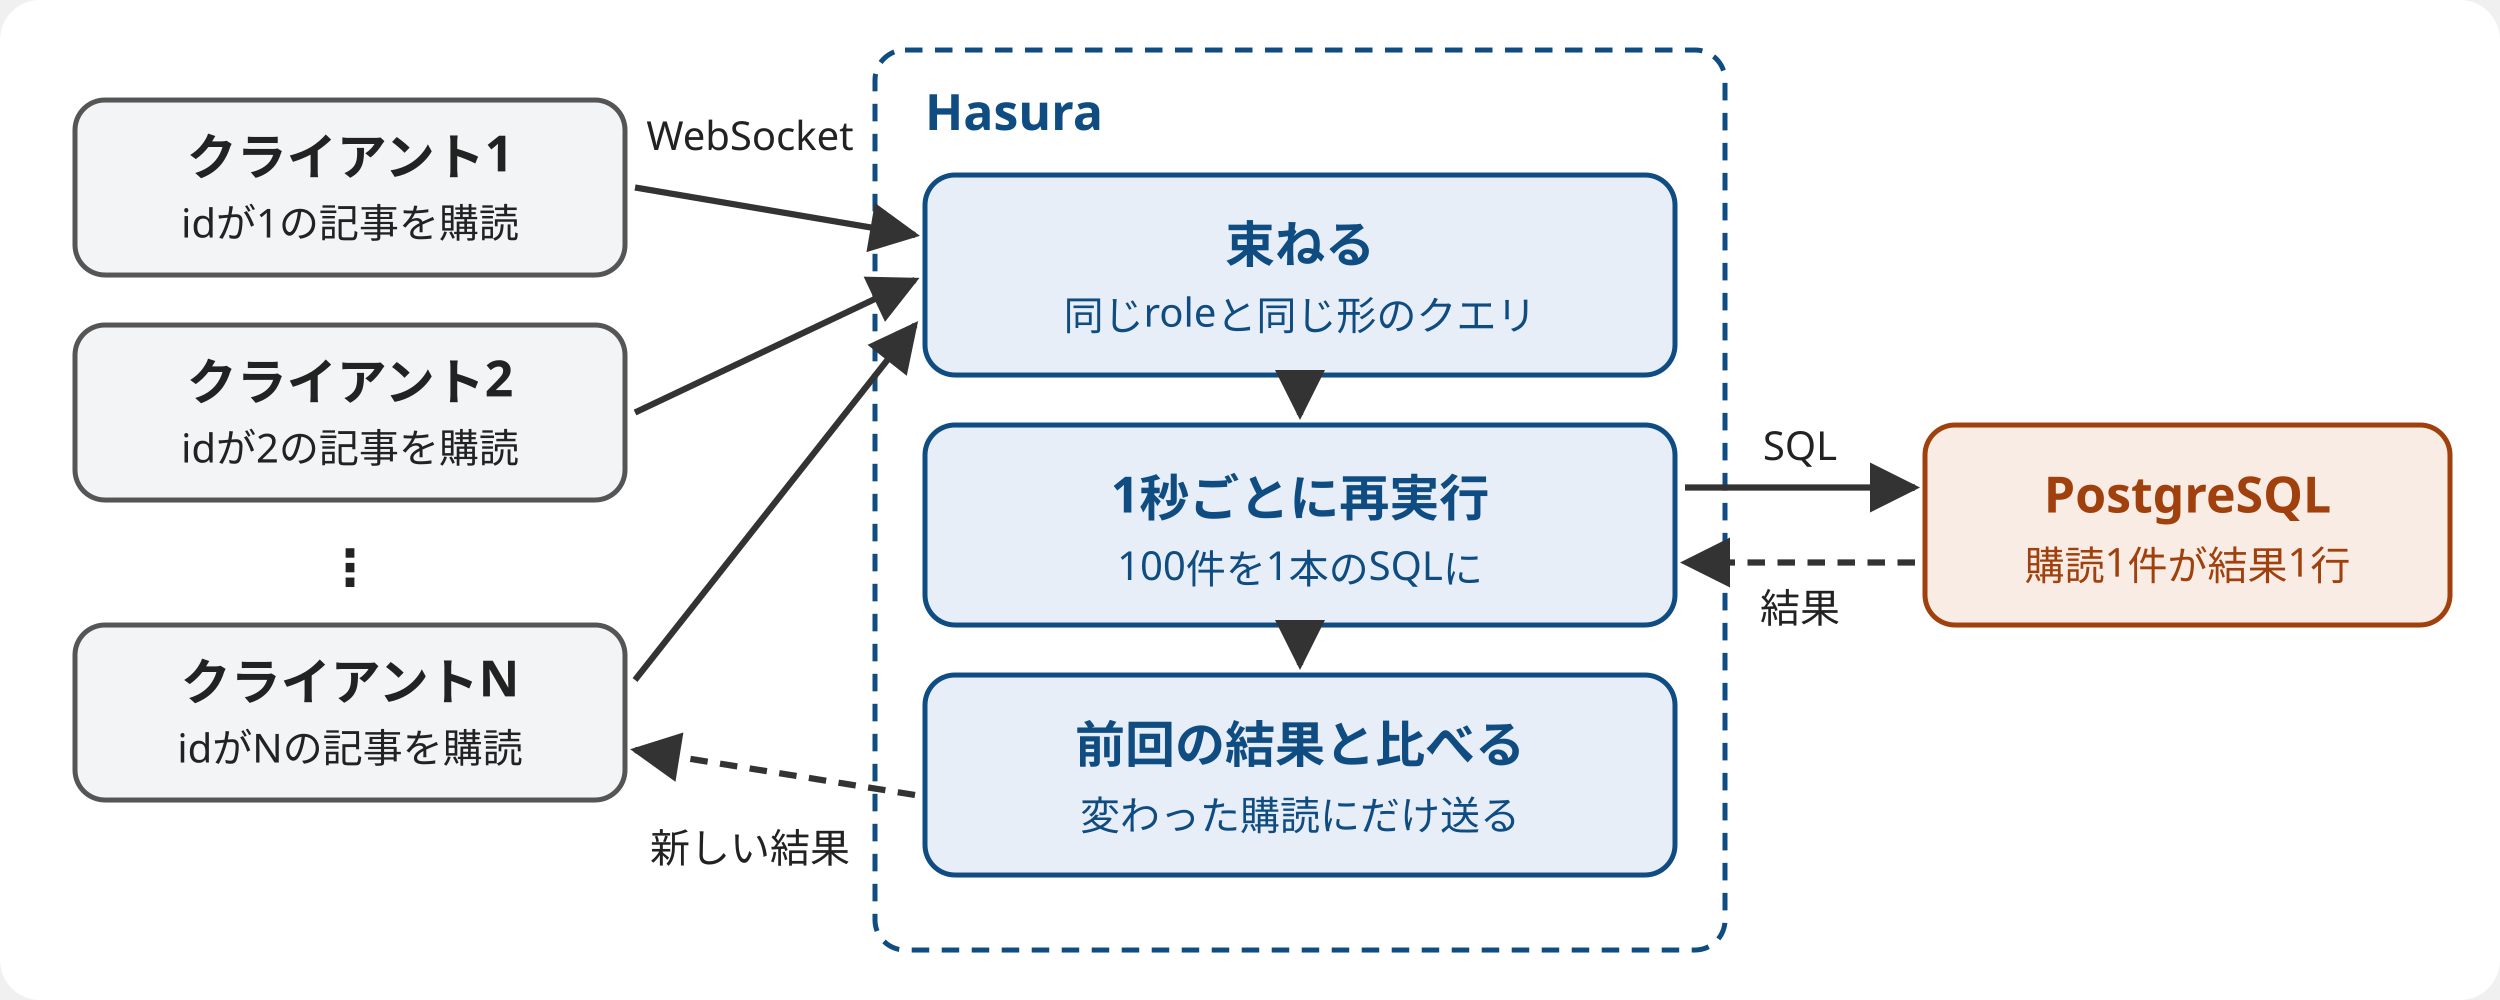
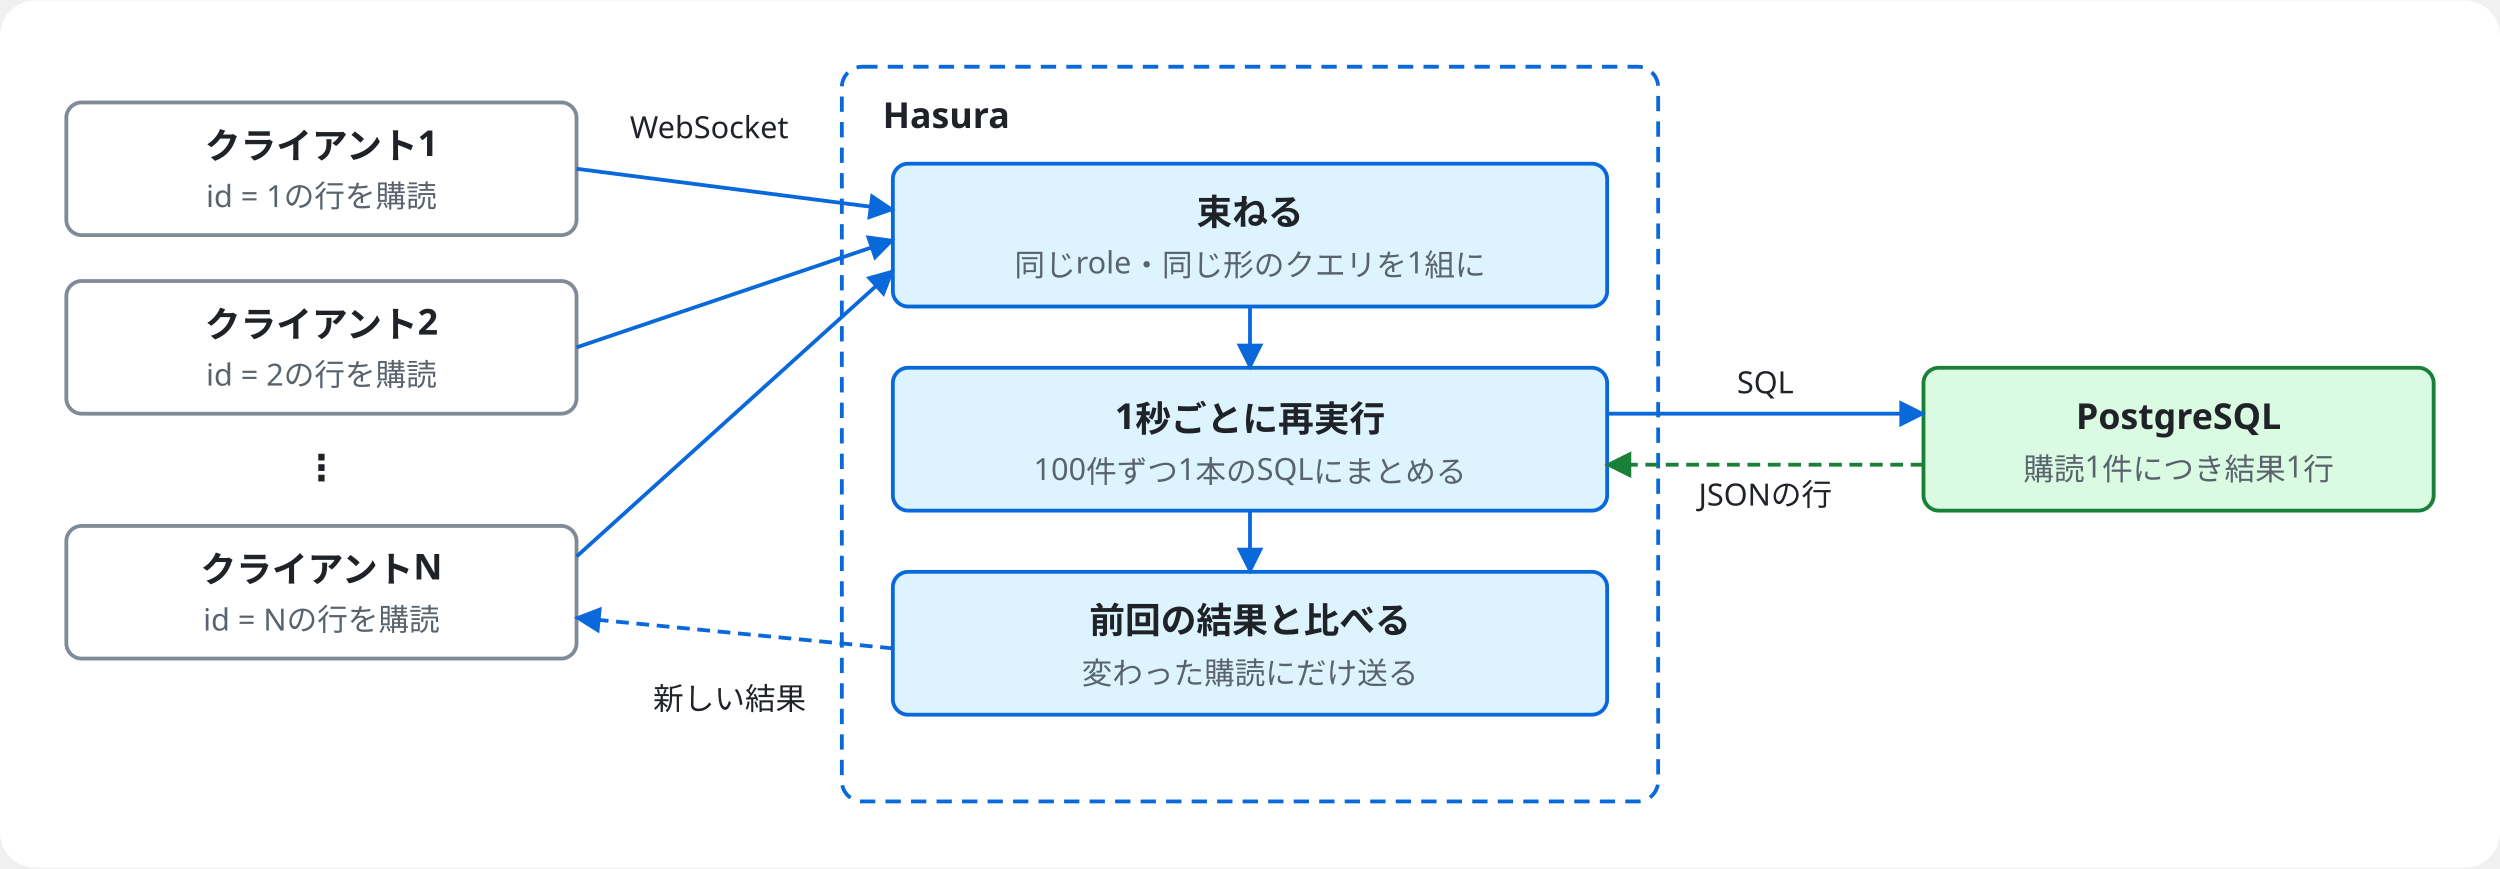
- <svg xmlns="http://www.w3.org/2000/svg" width="1000" height="400" viewBox="0 0 1000 400" font-family="Noto Sans JP, sans-serif">
+ <svg xmlns="http://www.w3.org/2000/svg" width="1100" height="382" viewBox="-10 -10 980 340" font-family="Noto Sans JP, sans-serif">
+   <style>
+ .t{fill:#1f2328;font-size:14px;font-weight:600}
+ .s{fill:#59636e;font-size:12px}
+ .l{fill:#1f2328;font-size:12px}
+ .box{fill:#ddf4ff;stroke:#0969da;stroke-width:1.5}
+ .db{fill:#dafbe1;stroke:#1a7f37;stroke-width:1.5}
+ .opt{fill:#f6f8fa;stroke:#818b98;stroke-width:1.5;stroke-dasharray:5 3}
+ .ext{fill:#fff;stroke:#818b98;stroke-width:1.5}
+ .frame{fill:none;stroke:#0969da;stroke-width:1.5;stroke-dasharray:6 4}
+ .frame-db{fill:none;stroke:#1a7f37;stroke-width:1.5;stroke-dasharray:6 4}
+ .life{stroke:#818b98;stroke-width:1;stroke-dasharray:4 4}
+ .a{stroke:#0969da;stroke-width:1.5;fill:none;marker-end:url(#ah)}
+ .a2{stroke:#0969da;stroke-width:1.5;fill:none;marker-end:url(#ah);marker-start:url(#ahs)}
+ .ar{stroke:#0969da;stroke-width:1.5;fill:none;stroke-dasharray:5 3;marker-end:url(#ah)}
+ .ao{stroke:#818b98;stroke-width:1.5;fill:none;stroke-dasharray:5 3;marker-end:url(#aho)}
+ .ag{stroke:#1a7f37;stroke-width:1.5;fill:none;marker-end:url(#ahg)}
+ .agr{stroke:#1a7f37;stroke-width:1.5;fill:none;stroke-dasharray:5 3;marker-end:url(#ahg)}
+ .ag2{stroke:#1a7f37;stroke-width:1.5;fill:none;marker-end:url(#ahg);marker-start:url(#ahgs)}
+ .mh{fill:#0969da}.mho{fill:#818b98}.mhg{fill:#1a7f37}
+ .panel{fill:#f6f8fa;stroke:#d1d9e0;stroke-width:1}
+ .head{fill:#59636e;font-size:12px;font-weight:600}
+ .rule{stroke:#d1d9e0;stroke-width:1}
+ .code{fill:#1f2328;font-size:12px}
+ .c-root{fill:#b6e3ff}.c-col{fill:#fae17d}.c-obj{fill:#aceebb}.c-arr{fill:#ecd8ff}
+ </style>
  <defs>
-     <marker id="a" viewBox="0 0 10 10" refX="9" refY="5" markerWidth="8" markerHeight="8" orient="auto">
-       <path d="M0,0 L10,5 L0,10 z" fill="#333" />
+     <marker id="ah" viewBox="0 0 10 10" refX="9" refY="5" markerWidth="7" markerHeight="7" orient="auto">
+       <path class="mh" d="M0,0 L10,5 L0,10 z" />
    </marker>
-     <marker id="b" viewBox="0 0 10 10" refX="1" refY="5" markerWidth="8" markerHeight="8" orient="auto">
-       <path d="M10,0 L0,5 L10,10 z" fill="#333" />
+     <marker id="ahs" viewBox="0 0 10 10" refX="1" refY="5" markerWidth="7" markerHeight="7" orient="auto">
+       <path class="mh" d="M10,0 L0,5 L10,10 z" />
    </marker>
-     <marker id="g" viewBox="0 0 10 10" refX="9" refY="5" markerWidth="8" markerHeight="8" orient="auto">
-       <path d="M0,0 L10,5 L0,10 z" fill="#888" />
+     <marker id="aho" viewBox="0 0 10 10" refX="9" refY="5" markerWidth="7" markerHeight="7" orient="auto">
+       <path class="mho" d="M0,0 L10,5 L0,10 z" />
+     </marker>
+     <marker id="ahg" viewBox="0 0 10 10" refX="9" refY="5" markerWidth="7" markerHeight="7" orient="auto">
+       <path class="mhg" d="M0,0 L10,5 L0,10 z" />
+     </marker>
+     <marker id="ahgs" viewBox="0 0 10 10" refX="1" refY="5" markerWidth="7" markerHeight="7" orient="auto">
+       <path class="mhg" d="M10,0 L0,5 L10,10 z" />
    </marker>
  </defs>
-   <rect x="0" y="0" width="1000" height="400" rx="16" fill="#fff" />
-   <rect x="30" y="40" width="220" height="70" rx="12" fill="#f3f4f6" stroke="#555" stroke-width="2" />
-   <text x="140" y="70" font-size="20" font-weight="bold" text-anchor="middle" fill="#222">クライアント1</text>
-   <text x="140" y="95" font-size="16" text-anchor="middle" fill="#222">idが1の記事を購読</text>
-   <rect x="30" y="130" width="220" height="70" rx="12" fill="#f3f4f6" stroke="#555" stroke-width="2" />
-   <text x="140" y="160" font-size="20" font-weight="bold" text-anchor="middle" fill="#222">クライアント2</text>
-   <text x="140" y="185" font-size="16" text-anchor="middle" fill="#222">idが2の記事を購読</text>
-   <text x="140" y="234" font-size="20" font-weight="bold" text-anchor="middle" fill="#222">⋮</text>
-   <rect x="30" y="250" width="220" height="70" rx="12" fill="#f3f4f6" stroke="#555" stroke-width="2" />
-   <text x="140" y="280" font-size="20" font-weight="bold" text-anchor="middle" fill="#222">クライアントN</text>
-   <text x="140" y="305" font-size="16" text-anchor="middle" fill="#222">idがNの記事を購読</text>
-   <rect x="350" y="20" width="340" height="360" rx="12" fill="none" stroke="#0f4c81" stroke-width="2" stroke-dasharray="7 5" />
-   <text x="370" y="52" font-size="20" font-weight="bold" fill="#0f4c81">Hasura</text>
-   <rect x="370" y="70" width="300" height="80" rx="12" fill="#e8eef7" stroke="#0f4c81" stroke-width="2" />
-   <text x="520" y="105" font-size="20" font-weight="bold" text-anchor="middle" fill="#0f4c81">束ねる</text>
-   <text x="520" y="132" font-size="16" text-anchor="middle" fill="#0f4c81">同じroleと同じ形のクエリ</text>
-   <rect x="370" y="170" width="300" height="80" rx="12" fill="#e8eef7" stroke="#0f4c81" stroke-width="2" />
-   <text x="520" y="205" font-size="20" font-weight="bold" text-anchor="middle" fill="#0f4c81">1秒ごとに再実行</text>
-   <text x="520" y="232" font-size="16" text-anchor="middle" fill="#0f4c81">100件を1本のSQLに</text>
-   <rect x="370" y="270" width="300" height="80" rx="12" fill="#e8eef7" stroke="#0f4c81" stroke-width="2" />
-   <text x="520" y="305" font-size="20" font-weight="bold" text-anchor="middle" fill="#0f4c81">前回の結果と比べる</text>
-   <text x="520" y="332" font-size="16" text-anchor="middle" fill="#0f4c81">変わった購読にだけ送る</text>
-   <rect x="770" y="170" width="210" height="80" rx="12" fill="#f8ece4" stroke="#a0410d" stroke-width="2" />
-   <text x="875" y="205" font-size="20" font-weight="bold" text-anchor="middle" fill="#a0410d">PostgreSQL</text>
-   <text x="875" y="232" font-size="16" text-anchor="middle" fill="#a0410d">購読1件が結果1行</text>
-   <line x1="254" y1="75" x2="366" y2="94" stroke="#333" stroke-width="2.5" marker-end="url(#a)" />
-   <line x1="254" y1="165" x2="366" y2="112" stroke="#333" stroke-width="2.5" marker-end="url(#a)" />
-   <line x1="254" y1="272" x2="366" y2="130" stroke="#333" stroke-width="2.5" marker-end="url(#a)" />
-   <text x="300" y="60" font-size="16" text-anchor="middle" fill="#222">WebSocket</text>
-   <line x1="520" y1="152" x2="520" y2="166" stroke="#333" stroke-width="2.5" marker-end="url(#a)" />
-   <line x1="520" y1="252" x2="520" y2="266" stroke="#333" stroke-width="2.5" marker-end="url(#a)" />
-   <line x1="674" y1="195" x2="766" y2="195" stroke="#333" stroke-width="2.5" marker-end="url(#a)" />
-   <text x="720" y="184" font-size="16" text-anchor="middle" fill="#222">SQL</text>
-   <line x1="766" y1="225" x2="674" y2="225" stroke="#333" stroke-width="2.5" stroke-dasharray="7 5" marker-end="url(#a)" />
-   <text x="720" y="249" font-size="16" text-anchor="middle" fill="#222">結果</text>
-   <line x1="366" y1="318" x2="254" y2="300" stroke="#333" stroke-width="2.5" stroke-dasharray="7 5" marker-end="url(#a)" />
-   <text x="300" y="345" font-size="16" text-anchor="middle" fill="#222">新しい結果</text>
+   <rect x="-10" y="-10" width="980" height="340" rx="14" fill="#fff" />
+   <rect class="ext" x="16" y="30" width="200" height="52" rx="6" />
+   <text class="t" x="116" y="52" text-anchor="middle">クライアント1</text>
+   <text class="s" x="116" y="71" text-anchor="middle">id = 1の行を購読</text>
+   <rect class="ext" x="16" y="100" width="200" height="52" rx="6" />
+   <text class="t" x="116" y="122" text-anchor="middle">クライアント2</text>
+   <text class="s" x="116" y="141" text-anchor="middle">id = 2の行を購読</text>
+   <text class="t" x="116" y="178" text-anchor="middle">⋮</text>
+   <rect class="ext" x="16" y="196" width="200" height="52" rx="6" />
+   <text class="t" x="116" y="218" text-anchor="middle">クライアントN</text>
+   <text class="s" x="116" y="237" text-anchor="middle">id = Nの行を購読</text>
+   <rect class="frame" x="320" y="16" width="320" height="288" rx="8" />
+   <text class="t" x="336" y="40">Hasura</text>
+   <rect class="box" x="340" y="54" width="280" height="56" rx="6" />
+   <text class="t" x="480" y="78" text-anchor="middle">束ねる</text>
+   <text class="s" x="480" y="98" text-anchor="middle">同じrole・同じ形のクエリを1組に</text>
+   <rect class="box" x="340" y="134" width="280" height="56" rx="6" />
+   <text class="t" x="480" y="158" text-anchor="middle">1秒ごとに再実行</text>
+   <text class="s" x="480" y="178" text-anchor="middle">100件ずつ1本のSQLにまとめる</text>
+   <rect class="box" x="340" y="214" width="280" height="56" rx="6" />
+   <text class="t" x="480" y="238" text-anchor="middle">前回の結果と比べる</text>
+   <text class="s" x="480" y="258" text-anchor="middle">変わった購読にだけ送る</text>
+   <rect class="db" x="744" y="134" width="200" height="56" rx="6" />
+   <text class="t" x="844" y="158" text-anchor="middle">PostgreSQL</text>
+   <text class="s" x="844" y="178" text-anchor="middle">購読1件につき結果1行</text>
+   <path class="a" d="M216,56 L340,72" />
+   <path class="a" d="M216,126 L340,84" />
+   <path class="a" d="M216,208 L340,96" />
+   <text class="l" x="268" y="44" text-anchor="middle">WebSocket</text>
+   <path class="a" d="M480,110 V134" />
+   <path class="a" d="M480,190 V214" />
+   <path class="a" d="M620,152 H744" />
+   <text class="l" x="682" y="144" text-anchor="middle">SQL</text>
+   <path class="agr" d="M744,172 H620" />
+   <text class="l" x="682" y="188" text-anchor="middle">JSONの行</text>
+   <path class="ar" d="M340,244 L216,232" />
+   <text class="l" x="276" y="268" text-anchor="middle">新しい結果</text>
</svg>
